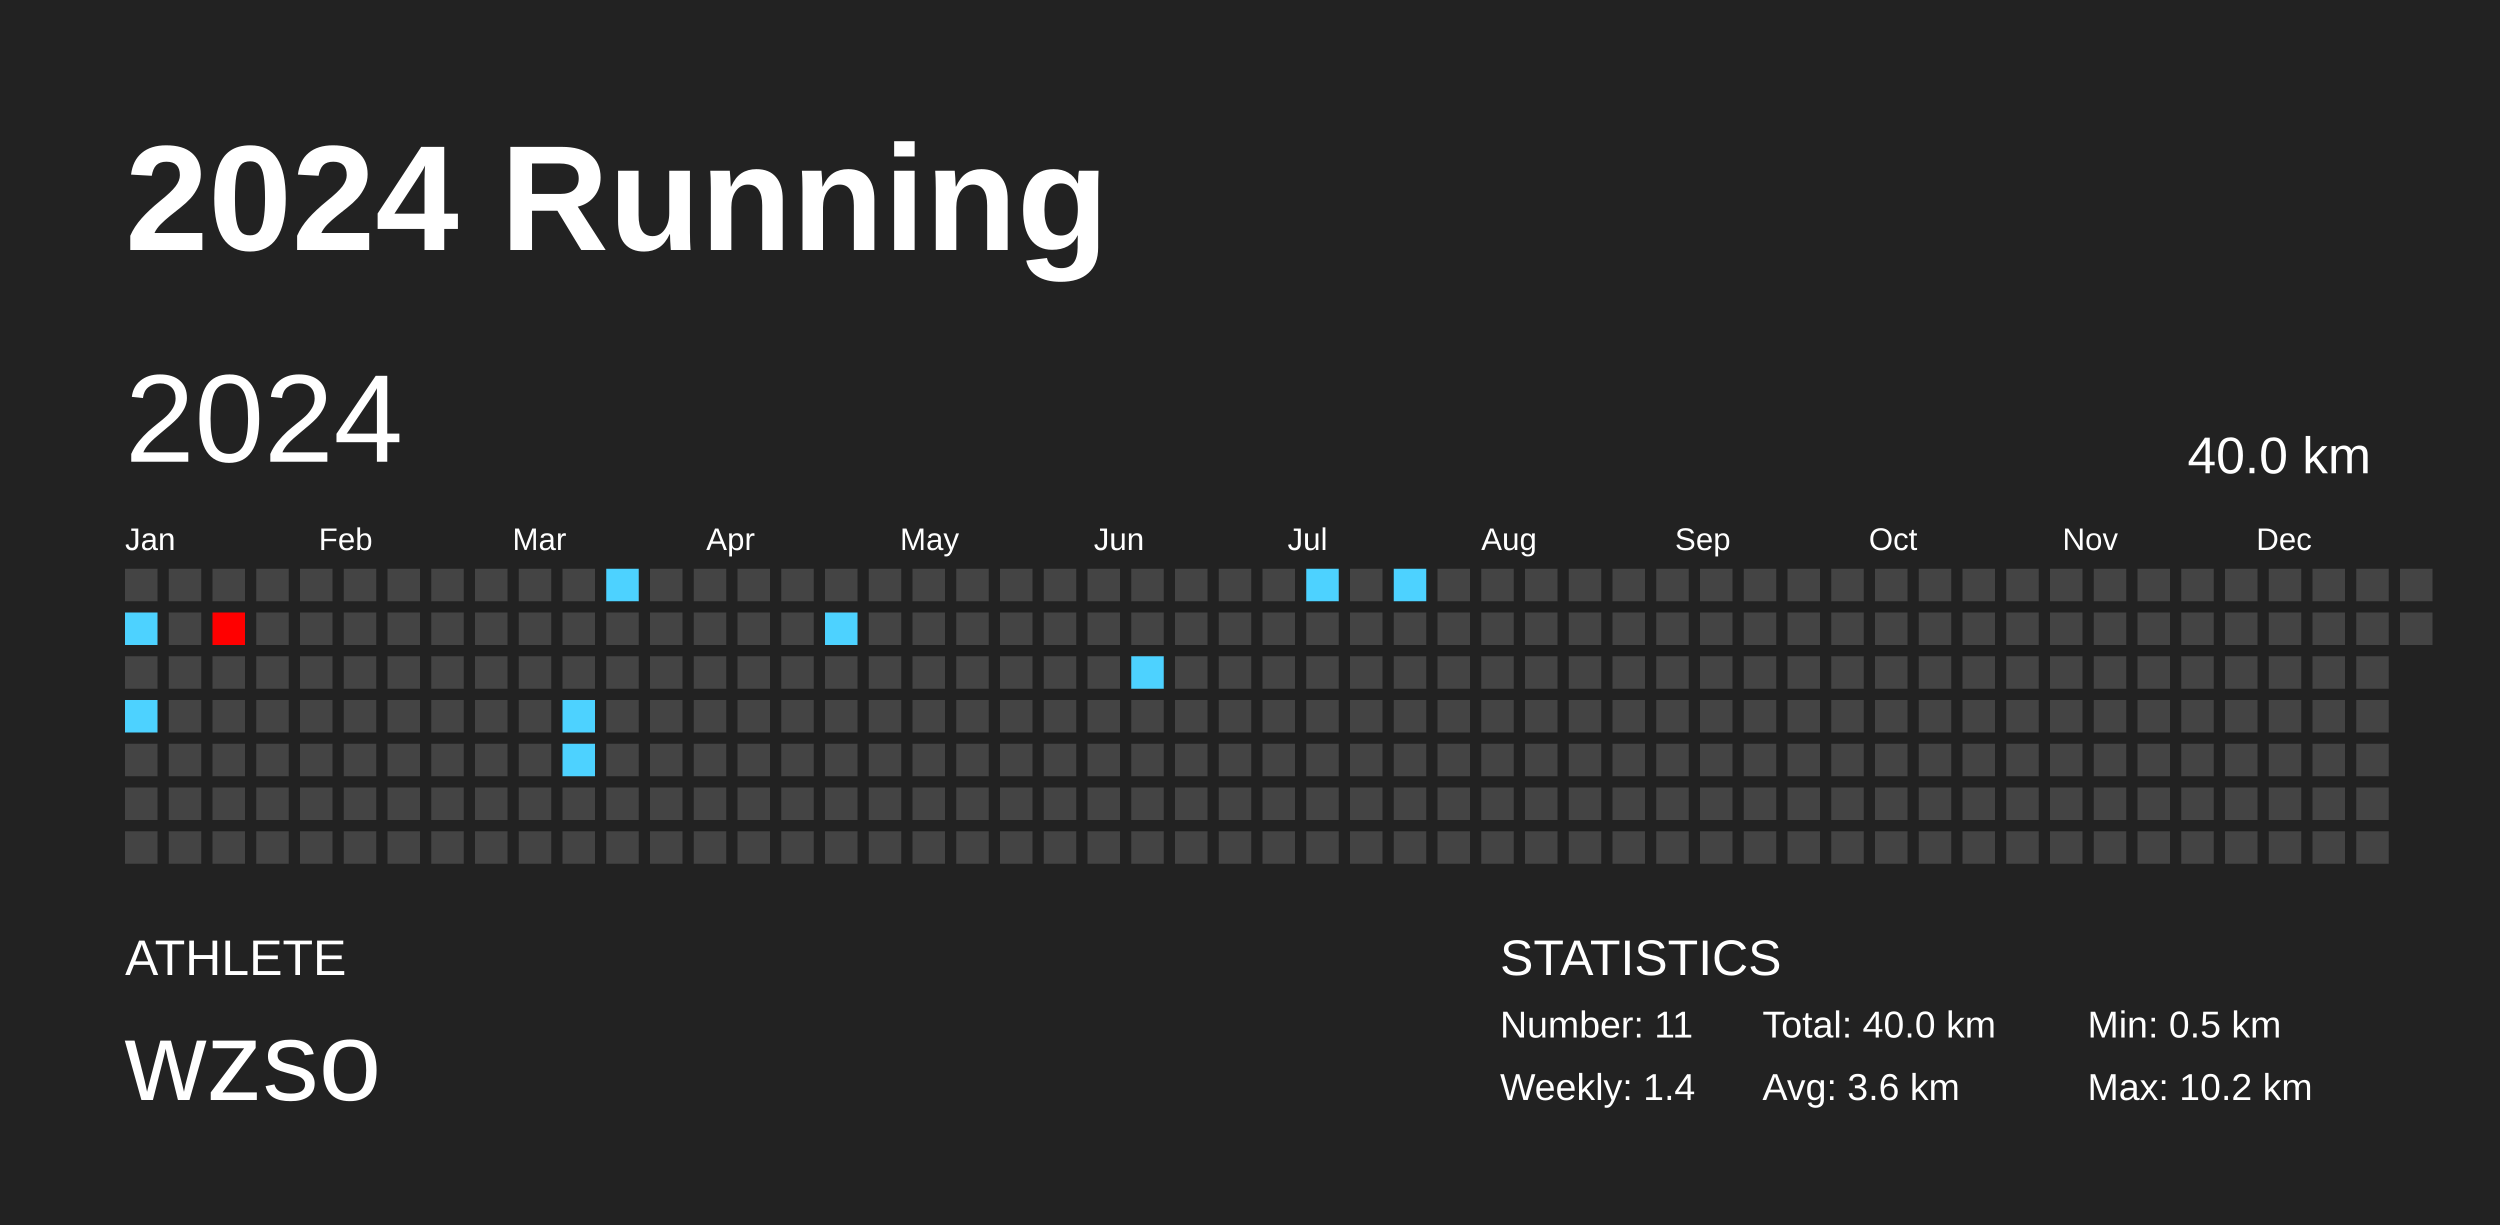
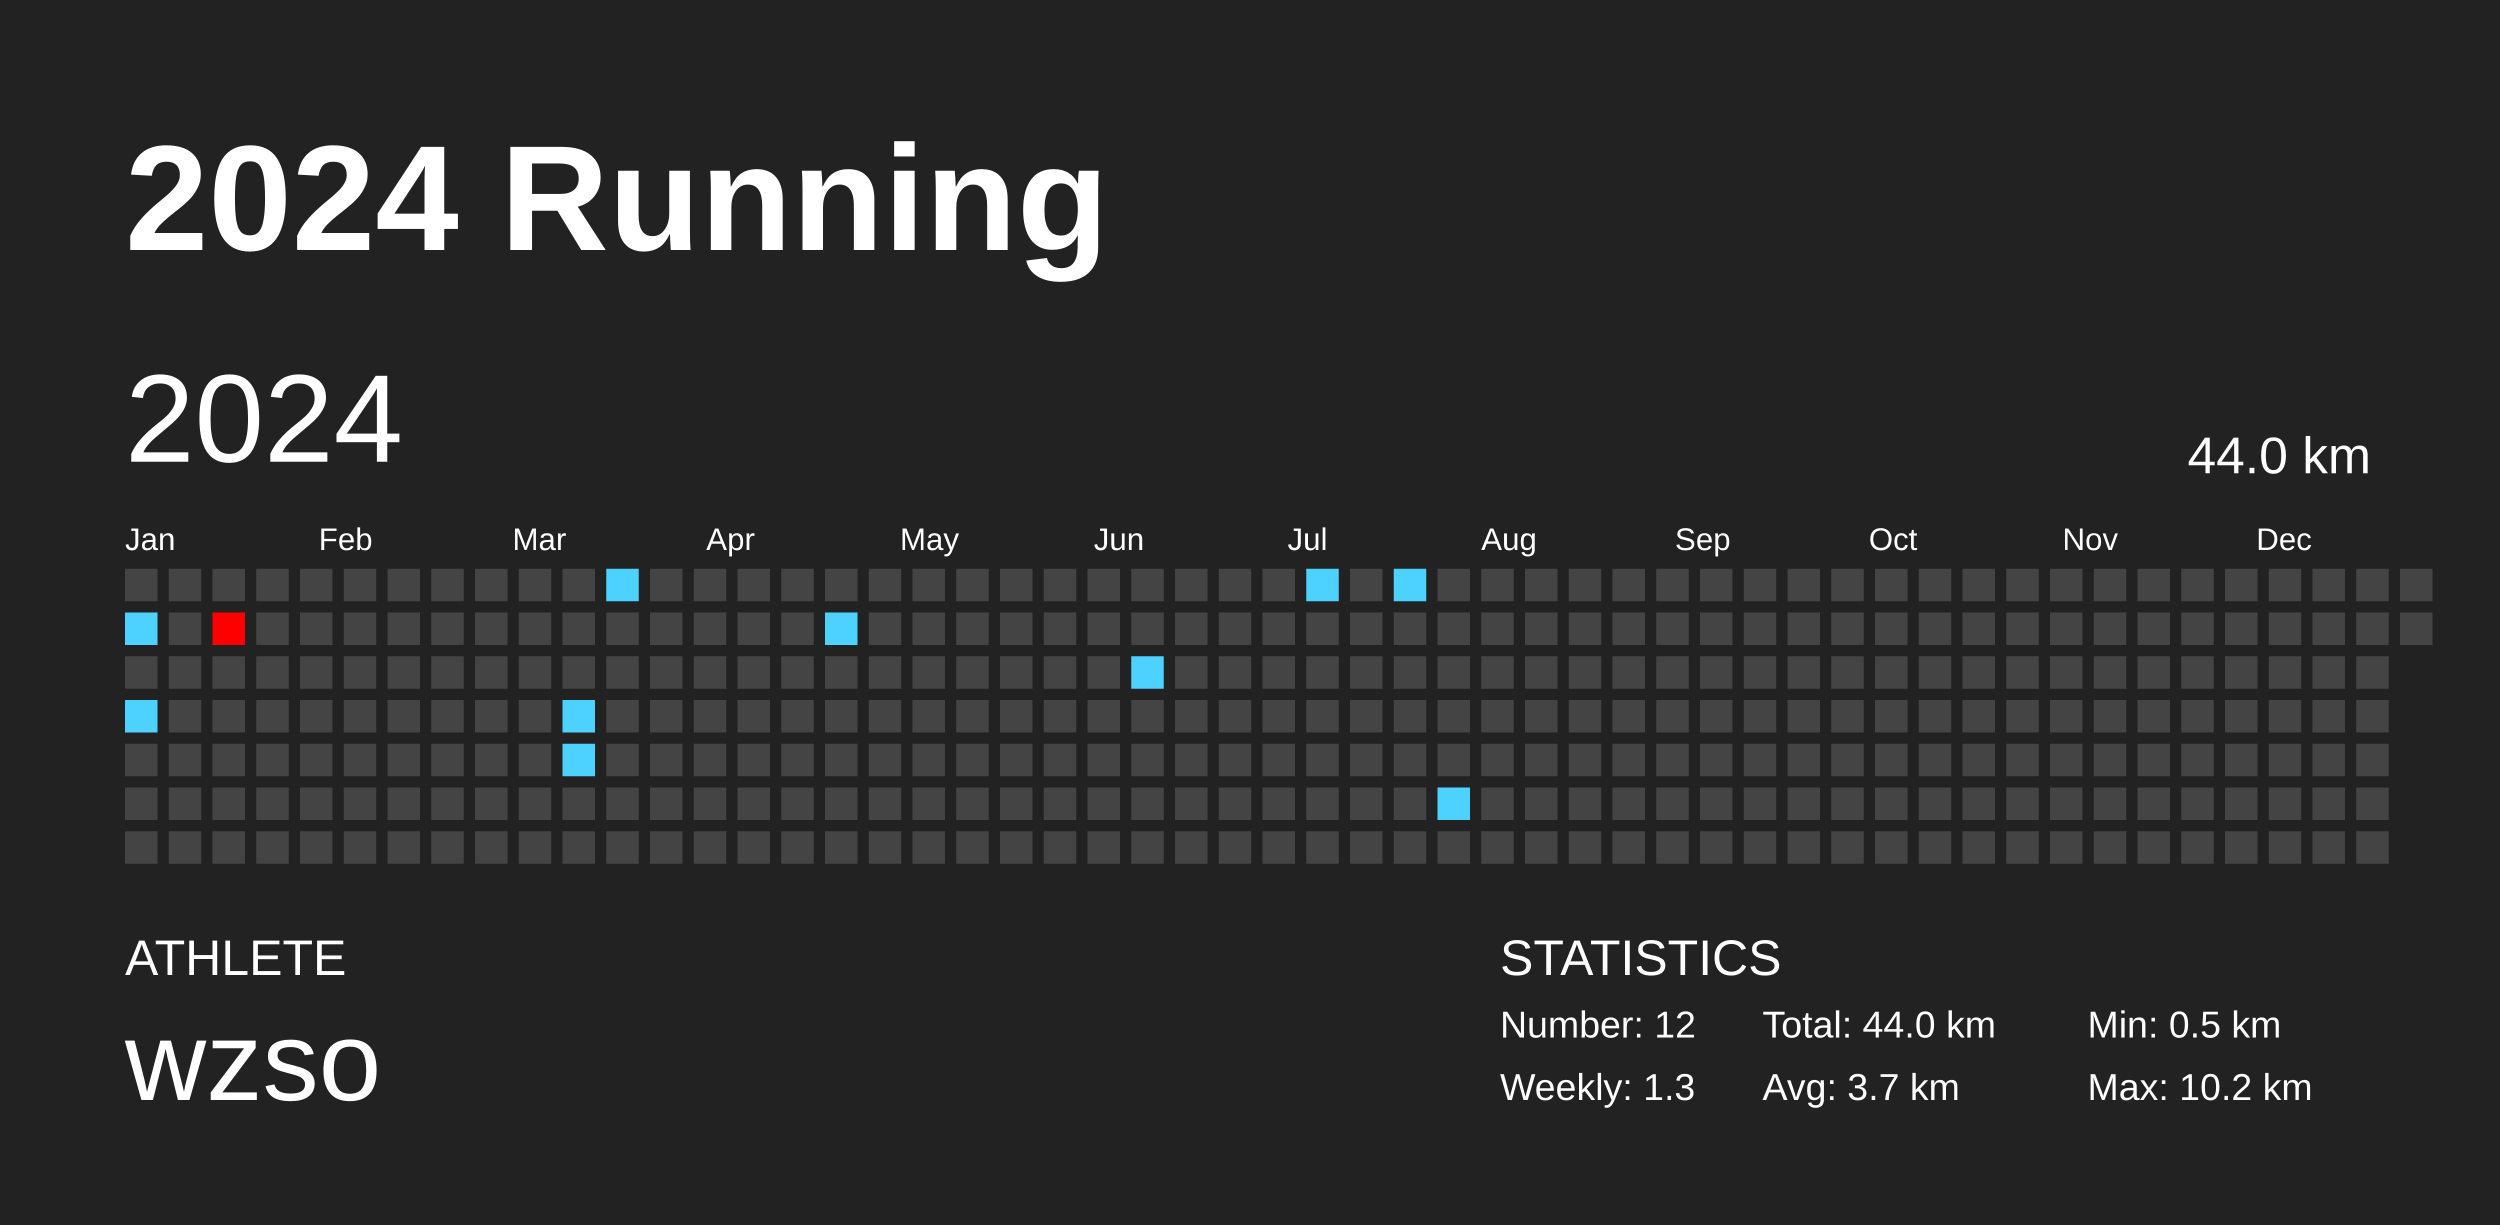
<svg xmlns="http://www.w3.org/2000/svg" baseProfile="full" height="98mm" version="1.1" viewBox="0,0,200,98" width="200mm">
  <defs />
  <rect fill="#222222" height="98" width="200" x="0" y="0" />
  <text fill="#FFFFFF" style="font-size:12px; font-family:Arial; font-weight:bold;" x="10" y="20">2024 Running</text>
  <text fill="#FFFFFF" style="font-size:4px; font-family:Arial" x="10" y="78">ATHLETE</text>
  <text fill="#FFFFFF" style="font-size:9px; font-family:Arial" x="10" y="88">wzso</text>
  <text fill="#FFFFFF" style="font-size:4px; font-family:Arial" x="120" y="78">STATISTICS</text>
-   <text fill="#FFFFFF" style="font-size:3px; font-family:Arial" x="120" y="83">Number: 11</text>
-   <text fill="#FFFFFF" style="font-size:3px; font-family:Arial" x="120" y="88">Weekly: 1.4</text>
-   <text fill="#FFFFFF" style="font-size:3px; font-family:Arial" x="141" y="83">Total: 40.0 km</text>
-   <text fill="#FFFFFF" style="font-size:3px; font-family:Arial" x="141" y="88">Avg: 3.6 km</text>
+   <text fill="#FFFFFF" style="font-size:3px; font-family:Arial" x="120" y="83">Number: 12</text>
+   <text fill="#FFFFFF" style="font-size:3px; font-family:Arial" x="120" y="88">Weekly: 1.3</text>
+   <text fill="#FFFFFF" style="font-size:3px; font-family:Arial" x="141" y="83">Total: 44.0 km</text>
+   <text fill="#FFFFFF" style="font-size:3px; font-family:Arial" x="141" y="88">Avg: 3.7 km</text>
  <text fill="#FFFFFF" style="font-size:3px; font-family:Arial" x="167" y="83">Min: 0.5 km</text>
  <text fill="#FFFFFF" style="font-size:3px; font-family:Arial" x="167" y="88">Max: 10.2 km</text>
  <text dominant-baseline="hanging" fill="#FFFFFF" style="font-size:10.0px; font-family:Arial;" x="10" y="30">2024</text>
-   <text dominant-baseline="hanging" fill="#FFFFFF" style="font-size:4.125px; font-family:Arial;" x="175" y="35">40.0 km</text>
+   <text dominant-baseline="hanging" fill="#FFFFFF" style="font-size:4.125px; font-family:Arial;" x="175" y="35">44.0 km</text>
  <text fill="#FFFFFF" style="font-size:2.5px; font-family:Arial" x="10.0" y="44">Jan</text>
  <text fill="#FFFFFF" style="font-size:2.5px; font-family:Arial" x="25.5" y="44">Feb</text>
  <text fill="#FFFFFF" style="font-size:2.5px; font-family:Arial" x="41.0" y="44">Mar</text>
  <text fill="#FFFFFF" style="font-size:2.5px; font-family:Arial" x="56.5" y="44">Apr</text>
  <text fill="#FFFFFF" style="font-size:2.5px; font-family:Arial" x="72.0" y="44">May</text>
  <text fill="#FFFFFF" style="font-size:2.5px; font-family:Arial" x="87.5" y="44">Jun</text>
  <text fill="#FFFFFF" style="font-size:2.5px; font-family:Arial" x="103.0" y="44">Jul</text>
  <text fill="#FFFFFF" style="font-size:2.5px; font-family:Arial" x="118.5" y="44">Aug</text>
  <text fill="#FFFFFF" style="font-size:2.5px; font-family:Arial" x="134.0" y="44">Sep</text>
  <text fill="#FFFFFF" style="font-size:2.5px; font-family:Arial" x="149.5" y="44">Oct</text>
  <text fill="#FFFFFF" style="font-size:2.5px; font-family:Arial" x="165.0" y="44">Nov</text>
  <text fill="#FFFFFF" style="font-size:2.5px; font-family:Arial" x="180.5" y="44">Dec</text>
  <rect fill="#444444" height="2.6" width="2.6" x="10.0" y="45.5" />
  <rect fill="#4dd2ff" height="2.6" width="2.6" x="10.0" y="49.0" />
  <rect fill="#444444" height="2.6" width="2.6" x="10.0" y="52.5" />
  <rect fill="#4dd2ff" height="2.6" width="2.6" x="10.0" y="56.0" />
  <rect fill="#444444" height="2.6" width="2.6" x="10.0" y="59.5" />
  <rect fill="#444444" height="2.6" width="2.6" x="10.0" y="63.0" />
  <rect fill="#444444" height="2.6" width="2.6" x="10.0" y="66.5" />
  <rect fill="#444444" height="2.6" width="2.6" x="13.5" y="45.5" />
  <rect fill="#444444" height="2.6" width="2.6" x="13.5" y="49.0" />
  <rect fill="#444444" height="2.6" width="2.6" x="13.5" y="52.5" />
  <rect fill="#444444" height="2.6" width="2.6" x="13.5" y="56.0" />
  <rect fill="#444444" height="2.6" width="2.6" x="13.5" y="59.5" />
  <rect fill="#444444" height="2.6" width="2.6" x="13.5" y="63.0" />
  <rect fill="#444444" height="2.6" width="2.6" x="13.5" y="66.5" />
  <rect fill="#444444" height="2.6" width="2.6" x="17.0" y="45.5" />
  <rect fill="#ff0000" height="2.6" width="2.6" x="17.0" y="49.0" />
  <rect fill="#444444" height="2.6" width="2.6" x="17.0" y="52.5" />
  <rect fill="#444444" height="2.6" width="2.6" x="17.0" y="56.0" />
  <rect fill="#444444" height="2.6" width="2.6" x="17.0" y="59.5" />
  <rect fill="#444444" height="2.6" width="2.6" x="17.0" y="63.0" />
  <rect fill="#444444" height="2.6" width="2.6" x="17.0" y="66.5" />
  <rect fill="#444444" height="2.6" width="2.6" x="20.5" y="45.5" />
  <rect fill="#444444" height="2.6" width="2.6" x="20.5" y="49.0" />
  <rect fill="#444444" height="2.6" width="2.6" x="20.5" y="52.5" />
  <rect fill="#444444" height="2.6" width="2.6" x="20.5" y="56.0" />
  <rect fill="#444444" height="2.6" width="2.6" x="20.5" y="59.5" />
  <rect fill="#444444" height="2.6" width="2.6" x="20.5" y="63.0" />
  <rect fill="#444444" height="2.6" width="2.6" x="20.5" y="66.5" />
  <rect fill="#444444" height="2.6" width="2.6" x="24.0" y="45.5" />
  <rect fill="#444444" height="2.6" width="2.6" x="24.0" y="49.0" />
  <rect fill="#444444" height="2.6" width="2.6" x="24.0" y="52.5" />
  <rect fill="#444444" height="2.6" width="2.6" x="24.0" y="56.0" />
  <rect fill="#444444" height="2.6" width="2.6" x="24.0" y="59.5" />
  <rect fill="#444444" height="2.6" width="2.6" x="24.0" y="63.0" />
  <rect fill="#444444" height="2.6" width="2.6" x="24.0" y="66.5" />
  <rect fill="#444444" height="2.6" width="2.6" x="27.5" y="45.5" />
  <rect fill="#444444" height="2.6" width="2.6" x="27.5" y="49.0" />
  <rect fill="#444444" height="2.6" width="2.6" x="27.5" y="52.5" />
  <rect fill="#444444" height="2.6" width="2.6" x="27.5" y="56.0" />
  <rect fill="#444444" height="2.6" width="2.6" x="27.5" y="59.5" />
  <rect fill="#444444" height="2.6" width="2.6" x="27.5" y="63.0" />
  <rect fill="#444444" height="2.6" width="2.6" x="27.5" y="66.5" />
  <rect fill="#444444" height="2.6" width="2.6" x="31.0" y="45.5" />
  <rect fill="#444444" height="2.6" width="2.6" x="31.0" y="49.0" />
  <rect fill="#444444" height="2.6" width="2.6" x="31.0" y="52.5" />
  <rect fill="#444444" height="2.6" width="2.6" x="31.0" y="56.0" />
  <rect fill="#444444" height="2.6" width="2.6" x="31.0" y="59.5" />
  <rect fill="#444444" height="2.6" width="2.6" x="31.0" y="63.0" />
  <rect fill="#444444" height="2.6" width="2.6" x="31.0" y="66.5" />
  <rect fill="#444444" height="2.6" width="2.6" x="34.5" y="45.5" />
  <rect fill="#444444" height="2.6" width="2.6" x="34.5" y="49.0" />
  <rect fill="#444444" height="2.6" width="2.6" x="34.5" y="52.5" />
  <rect fill="#444444" height="2.6" width="2.6" x="34.5" y="56.0" />
  <rect fill="#444444" height="2.6" width="2.6" x="34.5" y="59.5" />
  <rect fill="#444444" height="2.6" width="2.6" x="34.5" y="63.0" />
  <rect fill="#444444" height="2.6" width="2.6" x="34.5" y="66.5" />
  <rect fill="#444444" height="2.6" width="2.6" x="38.0" y="45.5" />
  <rect fill="#444444" height="2.6" width="2.6" x="38.0" y="49.0" />
  <rect fill="#444444" height="2.6" width="2.6" x="38.0" y="52.5" />
  <rect fill="#444444" height="2.6" width="2.6" x="38.0" y="56.0" />
  <rect fill="#444444" height="2.6" width="2.6" x="38.0" y="59.5" />
  <rect fill="#444444" height="2.6" width="2.6" x="38.0" y="63.0" />
  <rect fill="#444444" height="2.6" width="2.6" x="38.0" y="66.5" />
  <rect fill="#444444" height="2.6" width="2.6" x="41.5" y="45.5" />
  <rect fill="#444444" height="2.6" width="2.6" x="41.5" y="49.0" />
  <rect fill="#444444" height="2.6" width="2.6" x="41.5" y="52.5" />
  <rect fill="#444444" height="2.6" width="2.6" x="41.5" y="56.0" />
  <rect fill="#444444" height="2.6" width="2.6" x="41.5" y="59.5" />
  <rect fill="#444444" height="2.6" width="2.6" x="41.5" y="63.0" />
  <rect fill="#444444" height="2.6" width="2.6" x="41.5" y="66.5" />
  <rect fill="#444444" height="2.6" width="2.6" x="45.0" y="45.5" />
  <rect fill="#444444" height="2.6" width="2.6" x="45.0" y="49.0" />
  <rect fill="#444444" height="2.6" width="2.6" x="45.0" y="52.5" />
  <rect fill="#4dd2ff" height="2.6" width="2.6" x="45.0" y="56.0" />
  <rect fill="#4dd2ff" height="2.6" width="2.6" x="45.0" y="59.5" />
  <rect fill="#444444" height="2.6" width="2.6" x="45.0" y="63.0" />
  <rect fill="#444444" height="2.6" width="2.6" x="45.0" y="66.5" />
  <rect fill="#4dd2ff" height="2.6" width="2.6" x="48.5" y="45.5" />
  <rect fill="#444444" height="2.6" width="2.6" x="48.5" y="49.0" />
  <rect fill="#444444" height="2.6" width="2.6" x="48.5" y="52.5" />
  <rect fill="#444444" height="2.6" width="2.6" x="48.5" y="56.0" />
  <rect fill="#444444" height="2.6" width="2.6" x="48.5" y="59.5" />
  <rect fill="#444444" height="2.6" width="2.6" x="48.5" y="63.0" />
  <rect fill="#444444" height="2.6" width="2.6" x="48.5" y="66.5" />
  <rect fill="#444444" height="2.6" width="2.6" x="52.0" y="45.5" />
  <rect fill="#444444" height="2.6" width="2.6" x="52.0" y="49.0" />
  <rect fill="#444444" height="2.6" width="2.6" x="52.0" y="52.5" />
  <rect fill="#444444" height="2.6" width="2.6" x="52.0" y="56.0" />
  <rect fill="#444444" height="2.6" width="2.6" x="52.0" y="59.5" />
  <rect fill="#444444" height="2.6" width="2.6" x="52.0" y="63.0" />
  <rect fill="#444444" height="2.6" width="2.6" x="52.0" y="66.5" />
  <rect fill="#444444" height="2.6" width="2.6" x="55.5" y="45.5" />
  <rect fill="#444444" height="2.6" width="2.6" x="55.5" y="49.0" />
  <rect fill="#444444" height="2.6" width="2.6" x="55.5" y="52.5" />
  <rect fill="#444444" height="2.6" width="2.6" x="55.5" y="56.0" />
  <rect fill="#444444" height="2.6" width="2.6" x="55.5" y="59.5" />
  <rect fill="#444444" height="2.6" width="2.6" x="55.5" y="63.0" />
  <rect fill="#444444" height="2.6" width="2.6" x="55.5" y="66.5" />
  <rect fill="#444444" height="2.6" width="2.6" x="59.0" y="45.5" />
  <rect fill="#444444" height="2.6" width="2.6" x="59.0" y="49.0" />
  <rect fill="#444444" height="2.6" width="2.6" x="59.0" y="52.5" />
  <rect fill="#444444" height="2.6" width="2.6" x="59.0" y="56.0" />
  <rect fill="#444444" height="2.6" width="2.6" x="59.0" y="59.5" />
  <rect fill="#444444" height="2.6" width="2.6" x="59.0" y="63.0" />
  <rect fill="#444444" height="2.6" width="2.6" x="59.0" y="66.5" />
  <rect fill="#444444" height="2.6" width="2.6" x="62.5" y="45.5" />
  <rect fill="#444444" height="2.6" width="2.6" x="62.5" y="49.0" />
  <rect fill="#444444" height="2.6" width="2.6" x="62.5" y="52.5" />
  <rect fill="#444444" height="2.6" width="2.6" x="62.5" y="56.0" />
  <rect fill="#444444" height="2.6" width="2.6" x="62.5" y="59.5" />
  <rect fill="#444444" height="2.6" width="2.6" x="62.5" y="63.0" />
  <rect fill="#444444" height="2.6" width="2.6" x="62.5" y="66.5" />
  <rect fill="#444444" height="2.6" width="2.6" x="66.0" y="45.5" />
  <rect fill="#4dd2ff" height="2.6" width="2.6" x="66.0" y="49.0" />
  <rect fill="#444444" height="2.6" width="2.6" x="66.0" y="52.5" />
  <rect fill="#444444" height="2.6" width="2.6" x="66.0" y="56.0" />
  <rect fill="#444444" height="2.6" width="2.6" x="66.0" y="59.5" />
  <rect fill="#444444" height="2.6" width="2.6" x="66.0" y="63.0" />
  <rect fill="#444444" height="2.6" width="2.6" x="66.0" y="66.5" />
  <rect fill="#444444" height="2.6" width="2.6" x="69.5" y="45.5" />
  <rect fill="#444444" height="2.6" width="2.6" x="69.5" y="49.0" />
  <rect fill="#444444" height="2.6" width="2.6" x="69.5" y="52.5" />
  <rect fill="#444444" height="2.6" width="2.6" x="69.5" y="56.0" />
  <rect fill="#444444" height="2.6" width="2.6" x="69.5" y="59.5" />
  <rect fill="#444444" height="2.6" width="2.6" x="69.5" y="63.0" />
  <rect fill="#444444" height="2.6" width="2.6" x="69.5" y="66.5" />
  <rect fill="#444444" height="2.6" width="2.6" x="73.0" y="45.5" />
  <rect fill="#444444" height="2.6" width="2.6" x="73.0" y="49.0" />
  <rect fill="#444444" height="2.6" width="2.6" x="73.0" y="52.5" />
  <rect fill="#444444" height="2.6" width="2.6" x="73.0" y="56.0" />
  <rect fill="#444444" height="2.6" width="2.6" x="73.0" y="59.5" />
  <rect fill="#444444" height="2.6" width="2.6" x="73.0" y="63.0" />
  <rect fill="#444444" height="2.6" width="2.6" x="73.0" y="66.5" />
  <rect fill="#444444" height="2.6" width="2.6" x="76.5" y="45.5" />
  <rect fill="#444444" height="2.6" width="2.6" x="76.5" y="49.0" />
  <rect fill="#444444" height="2.6" width="2.6" x="76.5" y="52.5" />
  <rect fill="#444444" height="2.6" width="2.6" x="76.5" y="56.0" />
  <rect fill="#444444" height="2.6" width="2.6" x="76.5" y="59.5" />
  <rect fill="#444444" height="2.6" width="2.6" x="76.5" y="63.0" />
  <rect fill="#444444" height="2.6" width="2.6" x="76.5" y="66.5" />
  <rect fill="#444444" height="2.6" width="2.6" x="80.0" y="45.5" />
  <rect fill="#444444" height="2.6" width="2.6" x="80.0" y="49.0" />
  <rect fill="#444444" height="2.6" width="2.6" x="80.0" y="52.5" />
  <rect fill="#444444" height="2.6" width="2.6" x="80.0" y="56.0" />
  <rect fill="#444444" height="2.6" width="2.6" x="80.0" y="59.5" />
  <rect fill="#444444" height="2.6" width="2.6" x="80.0" y="63.0" />
  <rect fill="#444444" height="2.6" width="2.6" x="80.0" y="66.5" />
  <rect fill="#444444" height="2.6" width="2.6" x="83.5" y="45.5" />
  <rect fill="#444444" height="2.6" width="2.6" x="83.5" y="49.0" />
  <rect fill="#444444" height="2.6" width="2.6" x="83.5" y="52.5" />
  <rect fill="#444444" height="2.6" width="2.6" x="83.5" y="56.0" />
  <rect fill="#444444" height="2.6" width="2.6" x="83.5" y="59.5" />
  <rect fill="#444444" height="2.6" width="2.6" x="83.5" y="63.0" />
  <rect fill="#444444" height="2.6" width="2.6" x="83.5" y="66.5" />
  <rect fill="#444444" height="2.6" width="2.6" x="87.0" y="45.5" />
  <rect fill="#444444" height="2.6" width="2.6" x="87.0" y="49.0" />
  <rect fill="#444444" height="2.6" width="2.6" x="87.0" y="52.5" />
  <rect fill="#444444" height="2.6" width="2.6" x="87.0" y="56.0" />
  <rect fill="#444444" height="2.6" width="2.6" x="87.0" y="59.5" />
  <rect fill="#444444" height="2.6" width="2.6" x="87.0" y="63.0" />
  <rect fill="#444444" height="2.6" width="2.6" x="87.0" y="66.5" />
  <rect fill="#444444" height="2.6" width="2.6" x="90.5" y="45.5" />
  <rect fill="#444444" height="2.6" width="2.6" x="90.5" y="49.0" />
  <rect fill="#4dd2ff" height="2.6" width="2.6" x="90.5" y="52.5" />
  <rect fill="#444444" height="2.6" width="2.6" x="90.5" y="56.0" />
  <rect fill="#444444" height="2.6" width="2.6" x="90.5" y="59.5" />
  <rect fill="#444444" height="2.6" width="2.6" x="90.5" y="63.0" />
  <rect fill="#444444" height="2.6" width="2.6" x="90.5" y="66.5" />
  <rect fill="#444444" height="2.6" width="2.6" x="94.0" y="45.5" />
  <rect fill="#444444" height="2.6" width="2.6" x="94.0" y="49.0" />
  <rect fill="#444444" height="2.6" width="2.6" x="94.0" y="52.5" />
  <rect fill="#444444" height="2.6" width="2.6" x="94.0" y="56.0" />
  <rect fill="#444444" height="2.6" width="2.6" x="94.0" y="59.5" />
  <rect fill="#444444" height="2.6" width="2.6" x="94.0" y="63.0" />
  <rect fill="#444444" height="2.6" width="2.6" x="94.0" y="66.5" />
  <rect fill="#444444" height="2.6" width="2.6" x="97.5" y="45.5" />
  <rect fill="#444444" height="2.6" width="2.6" x="97.5" y="49.0" />
  <rect fill="#444444" height="2.6" width="2.6" x="97.5" y="52.5" />
  <rect fill="#444444" height="2.6" width="2.6" x="97.5" y="56.0" />
  <rect fill="#444444" height="2.6" width="2.6" x="97.5" y="59.5" />
  <rect fill="#444444" height="2.6" width="2.6" x="97.5" y="63.0" />
  <rect fill="#444444" height="2.6" width="2.6" x="97.5" y="66.5" />
  <rect fill="#444444" height="2.6" width="2.6" x="101.0" y="45.5" />
  <rect fill="#444444" height="2.6" width="2.6" x="101.0" y="49.0" />
  <rect fill="#444444" height="2.6" width="2.6" x="101.0" y="52.5" />
  <rect fill="#444444" height="2.6" width="2.6" x="101.0" y="56.0" />
  <rect fill="#444444" height="2.6" width="2.6" x="101.0" y="59.5" />
  <rect fill="#444444" height="2.6" width="2.6" x="101.0" y="63.0" />
  <rect fill="#444444" height="2.6" width="2.6" x="101.0" y="66.5" />
  <rect fill="#4dd2ff" height="2.6" width="2.6" x="104.5" y="45.5" />
  <rect fill="#444444" height="2.6" width="2.6" x="104.5" y="49.0" />
  <rect fill="#444444" height="2.6" width="2.6" x="104.5" y="52.5" />
  <rect fill="#444444" height="2.6" width="2.6" x="104.5" y="56.0" />
  <rect fill="#444444" height="2.6" width="2.6" x="104.5" y="59.5" />
  <rect fill="#444444" height="2.6" width="2.6" x="104.5" y="63.0" />
  <rect fill="#444444" height="2.6" width="2.6" x="104.5" y="66.5" />
  <rect fill="#444444" height="2.6" width="2.6" x="108.0" y="45.5" />
  <rect fill="#444444" height="2.6" width="2.6" x="108.0" y="49.0" />
  <rect fill="#444444" height="2.6" width="2.6" x="108.0" y="52.5" />
  <rect fill="#444444" height="2.6" width="2.6" x="108.0" y="56.0" />
  <rect fill="#444444" height="2.6" width="2.6" x="108.0" y="59.5" />
  <rect fill="#444444" height="2.6" width="2.6" x="108.0" y="63.0" />
  <rect fill="#444444" height="2.6" width="2.6" x="108.0" y="66.5" />
  <rect fill="#4dd2ff" height="2.6" width="2.6" x="111.5" y="45.5" />
  <rect fill="#444444" height="2.6" width="2.6" x="111.5" y="49.0" />
  <rect fill="#444444" height="2.6" width="2.6" x="111.5" y="52.5" />
  <rect fill="#444444" height="2.6" width="2.6" x="111.5" y="56.0" />
  <rect fill="#444444" height="2.6" width="2.6" x="111.5" y="59.5" />
  <rect fill="#444444" height="2.6" width="2.6" x="111.5" y="63.0" />
  <rect fill="#444444" height="2.6" width="2.6" x="111.5" y="66.5" />
  <rect fill="#444444" height="2.6" width="2.6" x="115.0" y="45.5" />
  <rect fill="#444444" height="2.6" width="2.6" x="115.0" y="49.0" />
  <rect fill="#444444" height="2.6" width="2.6" x="115.0" y="52.5" />
  <rect fill="#444444" height="2.6" width="2.6" x="115.0" y="56.0" />
  <rect fill="#444444" height="2.6" width="2.6" x="115.0" y="59.5" />
-   <rect fill="#444444" height="2.6" width="2.6" x="115.0" y="63.0" />
+   <rect fill="#4dd2ff" height="2.6" width="2.6" x="115.0" y="63.0" />
  <rect fill="#444444" height="2.6" width="2.6" x="115.0" y="66.5" />
  <rect fill="#444444" height="2.6" width="2.6" x="118.5" y="45.5" />
  <rect fill="#444444" height="2.6" width="2.6" x="118.5" y="49.0" />
  <rect fill="#444444" height="2.6" width="2.6" x="118.5" y="52.5" />
  <rect fill="#444444" height="2.6" width="2.6" x="118.5" y="56.0" />
  <rect fill="#444444" height="2.6" width="2.6" x="118.5" y="59.5" />
  <rect fill="#444444" height="2.6" width="2.6" x="118.5" y="63.0" />
  <rect fill="#444444" height="2.6" width="2.6" x="118.5" y="66.5" />
  <rect fill="#444444" height="2.6" width="2.6" x="122.0" y="45.5" />
  <rect fill="#444444" height="2.6" width="2.6" x="122.0" y="49.0" />
  <rect fill="#444444" height="2.6" width="2.6" x="122.0" y="52.5" />
  <rect fill="#444444" height="2.6" width="2.6" x="122.0" y="56.0" />
  <rect fill="#444444" height="2.6" width="2.6" x="122.0" y="59.5" />
  <rect fill="#444444" height="2.6" width="2.6" x="122.0" y="63.0" />
  <rect fill="#444444" height="2.6" width="2.6" x="122.0" y="66.5" />
  <rect fill="#444444" height="2.6" width="2.6" x="125.5" y="45.5" />
  <rect fill="#444444" height="2.6" width="2.6" x="125.5" y="49.0" />
  <rect fill="#444444" height="2.6" width="2.6" x="125.5" y="52.5" />
  <rect fill="#444444" height="2.6" width="2.6" x="125.5" y="56.0" />
  <rect fill="#444444" height="2.6" width="2.6" x="125.5" y="59.5" />
  <rect fill="#444444" height="2.6" width="2.6" x="125.5" y="63.0" />
  <rect fill="#444444" height="2.6" width="2.6" x="125.5" y="66.5" />
  <rect fill="#444444" height="2.6" width="2.6" x="129.0" y="45.5" />
  <rect fill="#444444" height="2.6" width="2.6" x="129.0" y="49.0" />
  <rect fill="#444444" height="2.6" width="2.6" x="129.0" y="52.5" />
  <rect fill="#444444" height="2.6" width="2.6" x="129.0" y="56.0" />
  <rect fill="#444444" height="2.6" width="2.6" x="129.0" y="59.5" />
  <rect fill="#444444" height="2.6" width="2.6" x="129.0" y="63.0" />
  <rect fill="#444444" height="2.6" width="2.6" x="129.0" y="66.5" />
  <rect fill="#444444" height="2.6" width="2.6" x="132.5" y="45.5" />
  <rect fill="#444444" height="2.6" width="2.6" x="132.5" y="49.0" />
  <rect fill="#444444" height="2.6" width="2.6" x="132.5" y="52.5" />
  <rect fill="#444444" height="2.6" width="2.6" x="132.5" y="56.0" />
  <rect fill="#444444" height="2.6" width="2.6" x="132.5" y="59.5" />
  <rect fill="#444444" height="2.6" width="2.6" x="132.5" y="63.0" />
  <rect fill="#444444" height="2.6" width="2.6" x="132.5" y="66.5" />
  <rect fill="#444444" height="2.6" width="2.6" x="136.0" y="45.5" />
  <rect fill="#444444" height="2.6" width="2.6" x="136.0" y="49.0" />
  <rect fill="#444444" height="2.6" width="2.6" x="136.0" y="52.5" />
  <rect fill="#444444" height="2.6" width="2.6" x="136.0" y="56.0" />
  <rect fill="#444444" height="2.6" width="2.6" x="136.0" y="59.5" />
  <rect fill="#444444" height="2.6" width="2.6" x="136.0" y="63.0" />
  <rect fill="#444444" height="2.6" width="2.6" x="136.0" y="66.5" />
  <rect fill="#444444" height="2.6" width="2.6" x="139.5" y="45.5" />
  <rect fill="#444444" height="2.6" width="2.6" x="139.5" y="49.0" />
  <rect fill="#444444" height="2.6" width="2.6" x="139.5" y="52.5" />
  <rect fill="#444444" height="2.6" width="2.6" x="139.5" y="56.0" />
  <rect fill="#444444" height="2.6" width="2.6" x="139.5" y="59.5" />
  <rect fill="#444444" height="2.6" width="2.6" x="139.5" y="63.0" />
  <rect fill="#444444" height="2.6" width="2.6" x="139.5" y="66.5" />
  <rect fill="#444444" height="2.6" width="2.6" x="143.0" y="45.5" />
  <rect fill="#444444" height="2.6" width="2.6" x="143.0" y="49.0" />
  <rect fill="#444444" height="2.6" width="2.6" x="143.0" y="52.5" />
  <rect fill="#444444" height="2.6" width="2.6" x="143.0" y="56.0" />
  <rect fill="#444444" height="2.6" width="2.6" x="143.0" y="59.5" />
  <rect fill="#444444" height="2.6" width="2.6" x="143.0" y="63.0" />
  <rect fill="#444444" height="2.6" width="2.6" x="143.0" y="66.5" />
  <rect fill="#444444" height="2.6" width="2.6" x="146.5" y="45.5" />
  <rect fill="#444444" height="2.6" width="2.6" x="146.5" y="49.0" />
  <rect fill="#444444" height="2.6" width="2.6" x="146.5" y="52.5" />
  <rect fill="#444444" height="2.6" width="2.6" x="146.5" y="56.0" />
  <rect fill="#444444" height="2.6" width="2.6" x="146.5" y="59.5" />
  <rect fill="#444444" height="2.6" width="2.6" x="146.5" y="63.0" />
  <rect fill="#444444" height="2.6" width="2.6" x="146.5" y="66.5" />
  <rect fill="#444444" height="2.6" width="2.6" x="150.0" y="45.5" />
  <rect fill="#444444" height="2.6" width="2.6" x="150.0" y="49.0" />
  <rect fill="#444444" height="2.6" width="2.6" x="150.0" y="52.5" />
  <rect fill="#444444" height="2.6" width="2.6" x="150.0" y="56.0" />
  <rect fill="#444444" height="2.6" width="2.6" x="150.0" y="59.5" />
  <rect fill="#444444" height="2.6" width="2.6" x="150.0" y="63.0" />
  <rect fill="#444444" height="2.6" width="2.6" x="150.0" y="66.5" />
  <rect fill="#444444" height="2.6" width="2.6" x="153.5" y="45.5" />
  <rect fill="#444444" height="2.6" width="2.6" x="153.5" y="49.0" />
  <rect fill="#444444" height="2.6" width="2.6" x="153.5" y="52.5" />
  <rect fill="#444444" height="2.6" width="2.6" x="153.5" y="56.0" />
  <rect fill="#444444" height="2.6" width="2.6" x="153.5" y="59.5" />
  <rect fill="#444444" height="2.6" width="2.6" x="153.5" y="63.0" />
  <rect fill="#444444" height="2.6" width="2.6" x="153.5" y="66.5" />
  <rect fill="#444444" height="2.6" width="2.6" x="157.0" y="45.5" />
  <rect fill="#444444" height="2.6" width="2.6" x="157.0" y="49.0" />
  <rect fill="#444444" height="2.6" width="2.6" x="157.0" y="52.5" />
  <rect fill="#444444" height="2.6" width="2.6" x="157.0" y="56.0" />
  <rect fill="#444444" height="2.6" width="2.6" x="157.0" y="59.5" />
  <rect fill="#444444" height="2.6" width="2.6" x="157.0" y="63.0" />
  <rect fill="#444444" height="2.6" width="2.6" x="157.0" y="66.5" />
  <rect fill="#444444" height="2.6" width="2.6" x="160.5" y="45.5" />
  <rect fill="#444444" height="2.6" width="2.6" x="160.5" y="49.0" />
  <rect fill="#444444" height="2.6" width="2.6" x="160.5" y="52.5" />
  <rect fill="#444444" height="2.6" width="2.6" x="160.5" y="56.0" />
  <rect fill="#444444" height="2.6" width="2.6" x="160.5" y="59.5" />
  <rect fill="#444444" height="2.6" width="2.6" x="160.5" y="63.0" />
  <rect fill="#444444" height="2.6" width="2.6" x="160.5" y="66.5" />
  <rect fill="#444444" height="2.6" width="2.6" x="164.0" y="45.5" />
  <rect fill="#444444" height="2.6" width="2.6" x="164.0" y="49.0" />
  <rect fill="#444444" height="2.6" width="2.6" x="164.0" y="52.5" />
  <rect fill="#444444" height="2.6" width="2.6" x="164.0" y="56.0" />
  <rect fill="#444444" height="2.6" width="2.6" x="164.0" y="59.5" />
  <rect fill="#444444" height="2.6" width="2.6" x="164.0" y="63.0" />
  <rect fill="#444444" height="2.6" width="2.6" x="164.0" y="66.5" />
  <rect fill="#444444" height="2.6" width="2.6" x="167.5" y="45.5" />
  <rect fill="#444444" height="2.6" width="2.6" x="167.5" y="49.0" />
  <rect fill="#444444" height="2.6" width="2.6" x="167.5" y="52.5" />
  <rect fill="#444444" height="2.6" width="2.6" x="167.5" y="56.0" />
  <rect fill="#444444" height="2.6" width="2.6" x="167.5" y="59.5" />
  <rect fill="#444444" height="2.6" width="2.6" x="167.5" y="63.0" />
  <rect fill="#444444" height="2.6" width="2.6" x="167.5" y="66.5" />
  <rect fill="#444444" height="2.6" width="2.6" x="171.0" y="45.5" />
  <rect fill="#444444" height="2.6" width="2.6" x="171.0" y="49.0" />
  <rect fill="#444444" height="2.6" width="2.6" x="171.0" y="52.5" />
  <rect fill="#444444" height="2.6" width="2.6" x="171.0" y="56.0" />
  <rect fill="#444444" height="2.6" width="2.6" x="171.0" y="59.5" />
  <rect fill="#444444" height="2.6" width="2.6" x="171.0" y="63.0" />
  <rect fill="#444444" height="2.6" width="2.6" x="171.0" y="66.5" />
  <rect fill="#444444" height="2.6" width="2.6" x="174.5" y="45.5" />
  <rect fill="#444444" height="2.6" width="2.6" x="174.5" y="49.0" />
  <rect fill="#444444" height="2.6" width="2.6" x="174.5" y="52.5" />
  <rect fill="#444444" height="2.6" width="2.6" x="174.5" y="56.0" />
  <rect fill="#444444" height="2.6" width="2.6" x="174.5" y="59.5" />
  <rect fill="#444444" height="2.6" width="2.6" x="174.5" y="63.0" />
  <rect fill="#444444" height="2.6" width="2.6" x="174.5" y="66.5" />
  <rect fill="#444444" height="2.6" width="2.6" x="178.0" y="45.5" />
  <rect fill="#444444" height="2.6" width="2.6" x="178.0" y="49.0" />
  <rect fill="#444444" height="2.6" width="2.6" x="178.0" y="52.5" />
  <rect fill="#444444" height="2.6" width="2.6" x="178.0" y="56.0" />
  <rect fill="#444444" height="2.6" width="2.6" x="178.0" y="59.5" />
  <rect fill="#444444" height="2.6" width="2.6" x="178.0" y="63.0" />
  <rect fill="#444444" height="2.6" width="2.6" x="178.0" y="66.5" />
  <rect fill="#444444" height="2.6" width="2.6" x="181.5" y="45.5" />
  <rect fill="#444444" height="2.6" width="2.6" x="181.5" y="49.0" />
  <rect fill="#444444" height="2.6" width="2.6" x="181.5" y="52.5" />
  <rect fill="#444444" height="2.6" width="2.6" x="181.5" y="56.0" />
  <rect fill="#444444" height="2.6" width="2.6" x="181.5" y="59.5" />
  <rect fill="#444444" height="2.6" width="2.6" x="181.5" y="63.0" />
  <rect fill="#444444" height="2.6" width="2.6" x="181.5" y="66.5" />
  <rect fill="#444444" height="2.6" width="2.6" x="185.0" y="45.5" />
  <rect fill="#444444" height="2.6" width="2.6" x="185.0" y="49.0" />
  <rect fill="#444444" height="2.6" width="2.6" x="185.0" y="52.5" />
  <rect fill="#444444" height="2.6" width="2.6" x="185.0" y="56.0" />
  <rect fill="#444444" height="2.6" width="2.6" x="185.0" y="59.5" />
  <rect fill="#444444" height="2.6" width="2.6" x="185.0" y="63.0" />
  <rect fill="#444444" height="2.6" width="2.6" x="185.0" y="66.5" />
  <rect fill="#444444" height="2.6" width="2.6" x="188.5" y="45.5" />
  <rect fill="#444444" height="2.6" width="2.6" x="188.5" y="49.0" />
  <rect fill="#444444" height="2.6" width="2.6" x="188.5" y="52.5" />
  <rect fill="#444444" height="2.6" width="2.6" x="188.5" y="56.0" />
  <rect fill="#444444" height="2.6" width="2.6" x="188.5" y="59.5" />
  <rect fill="#444444" height="2.6" width="2.6" x="188.5" y="63.0" />
  <rect fill="#444444" height="2.6" width="2.6" x="188.5" y="66.5" />
  <rect fill="#444444" height="2.6" width="2.6" x="192.0" y="45.5" />
  <rect fill="#444444" height="2.6" width="2.6" x="192.0" y="49.0" />
</svg>
